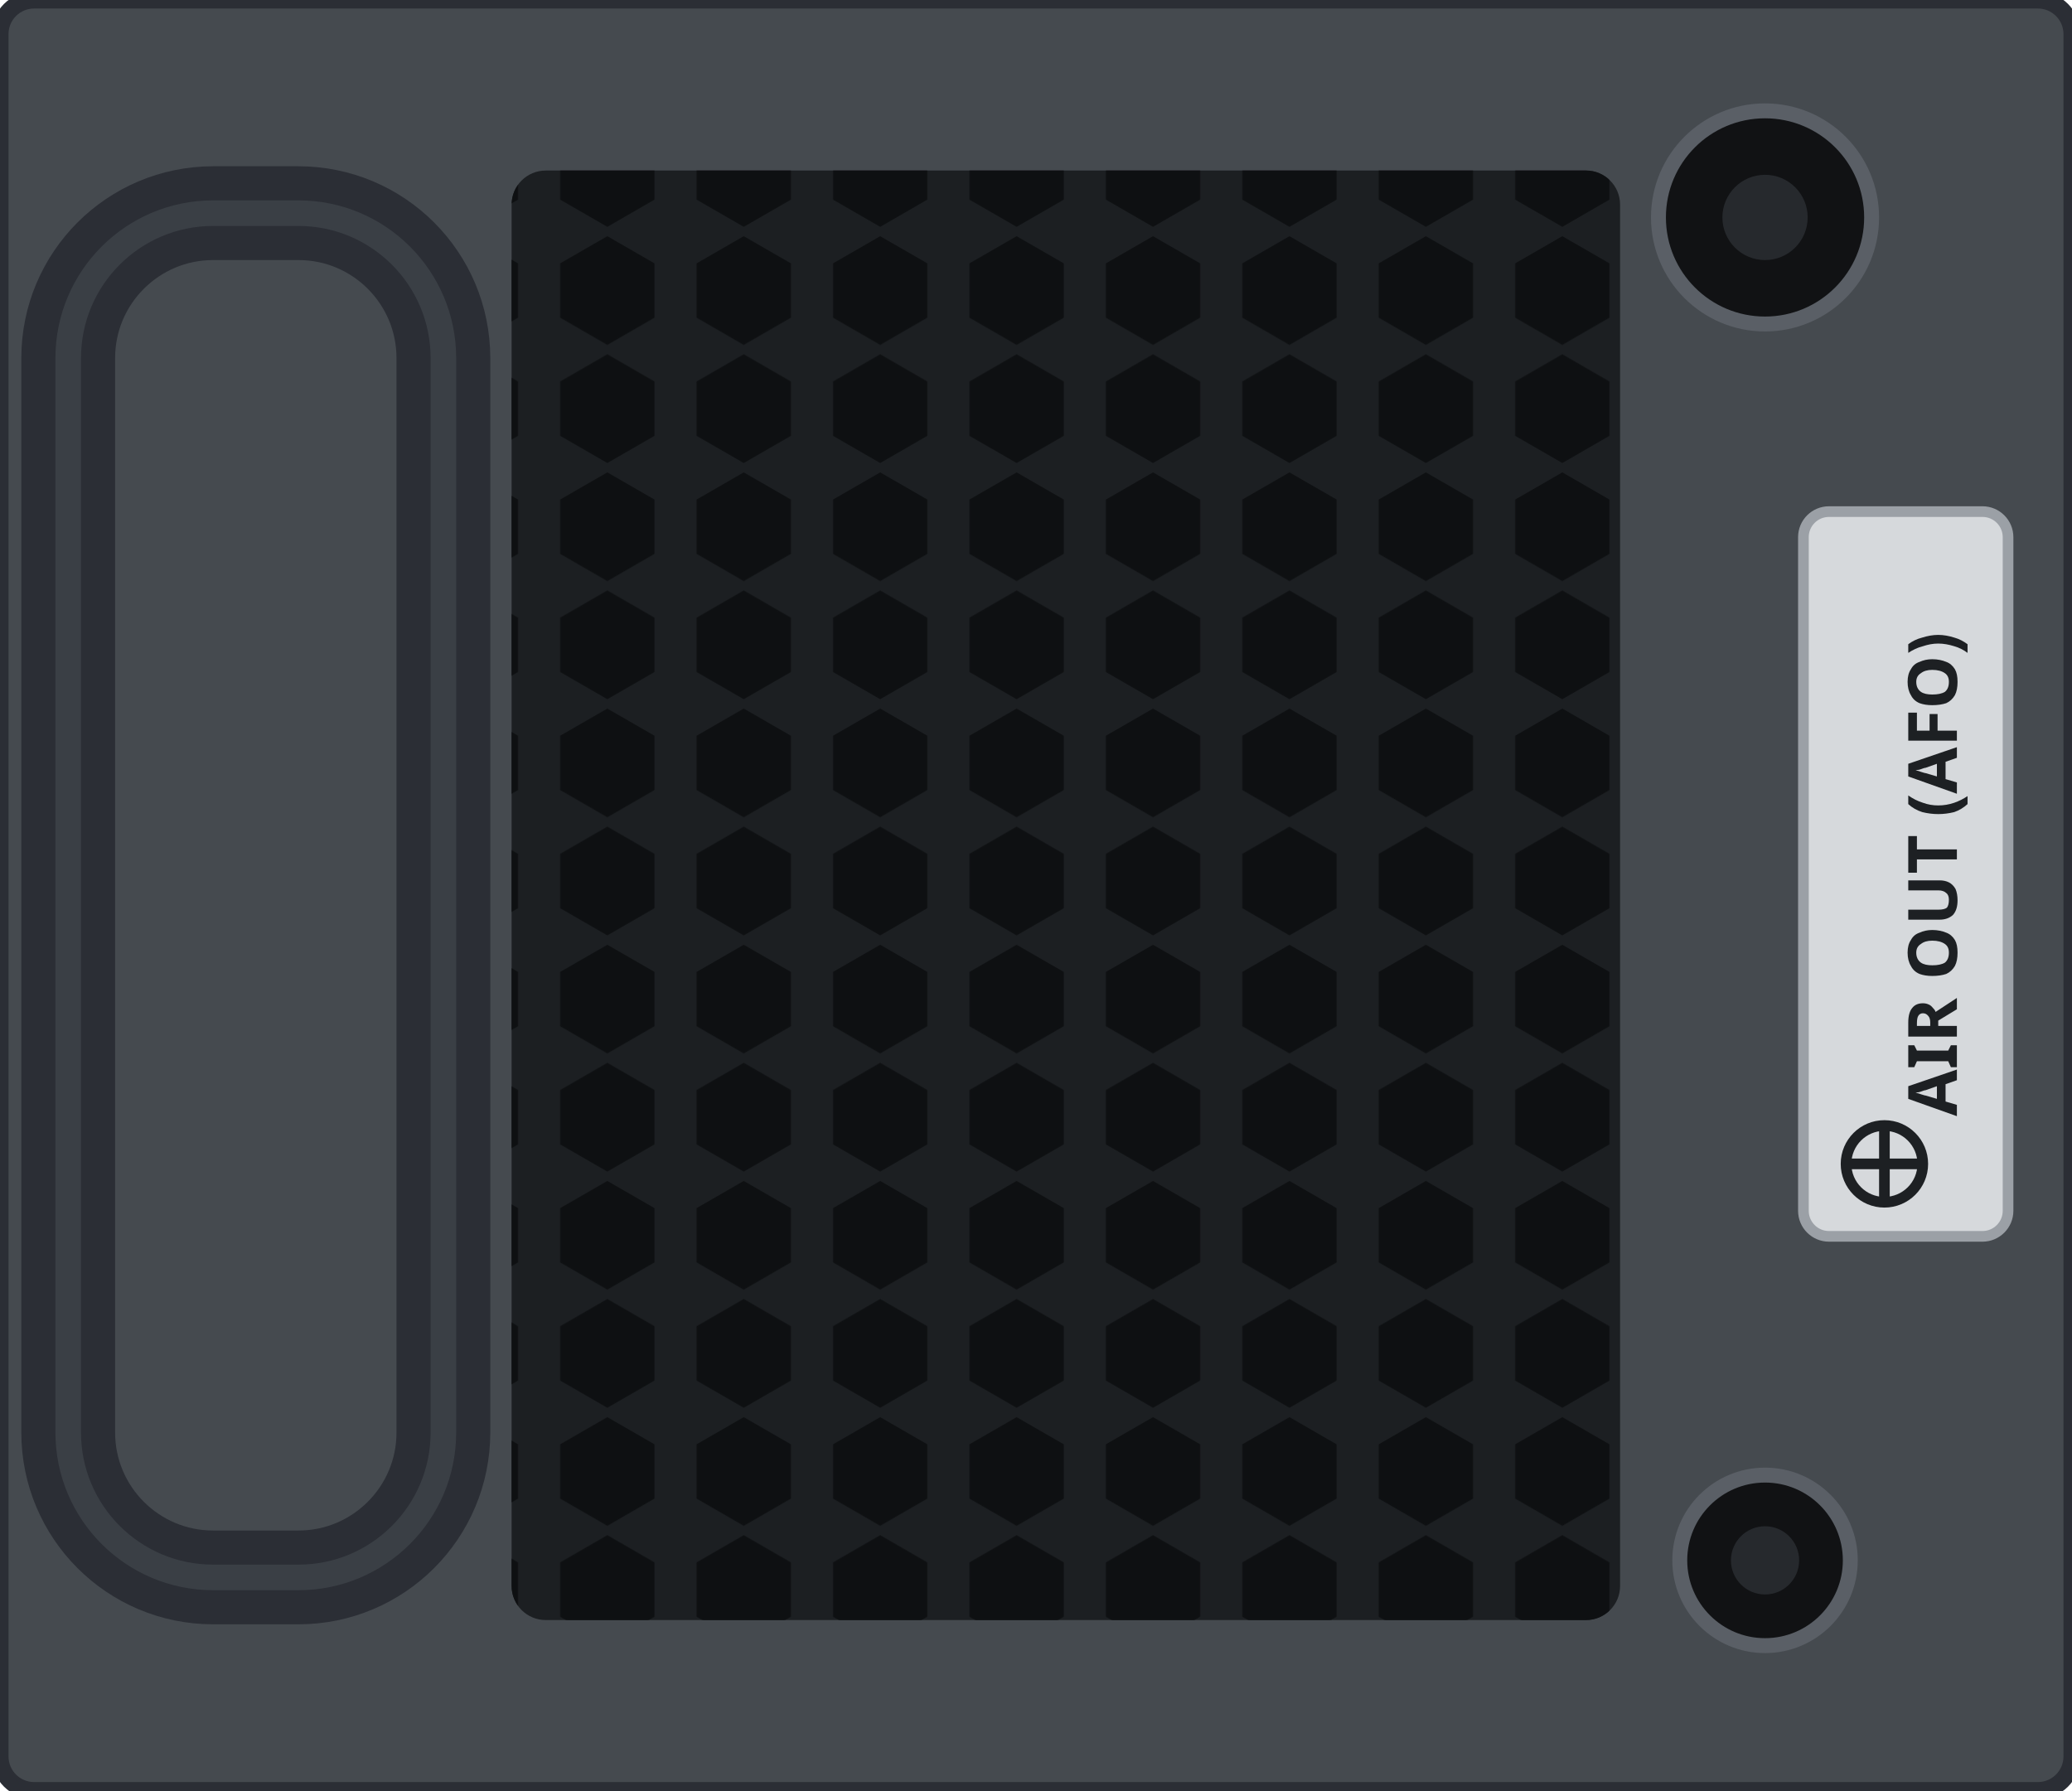
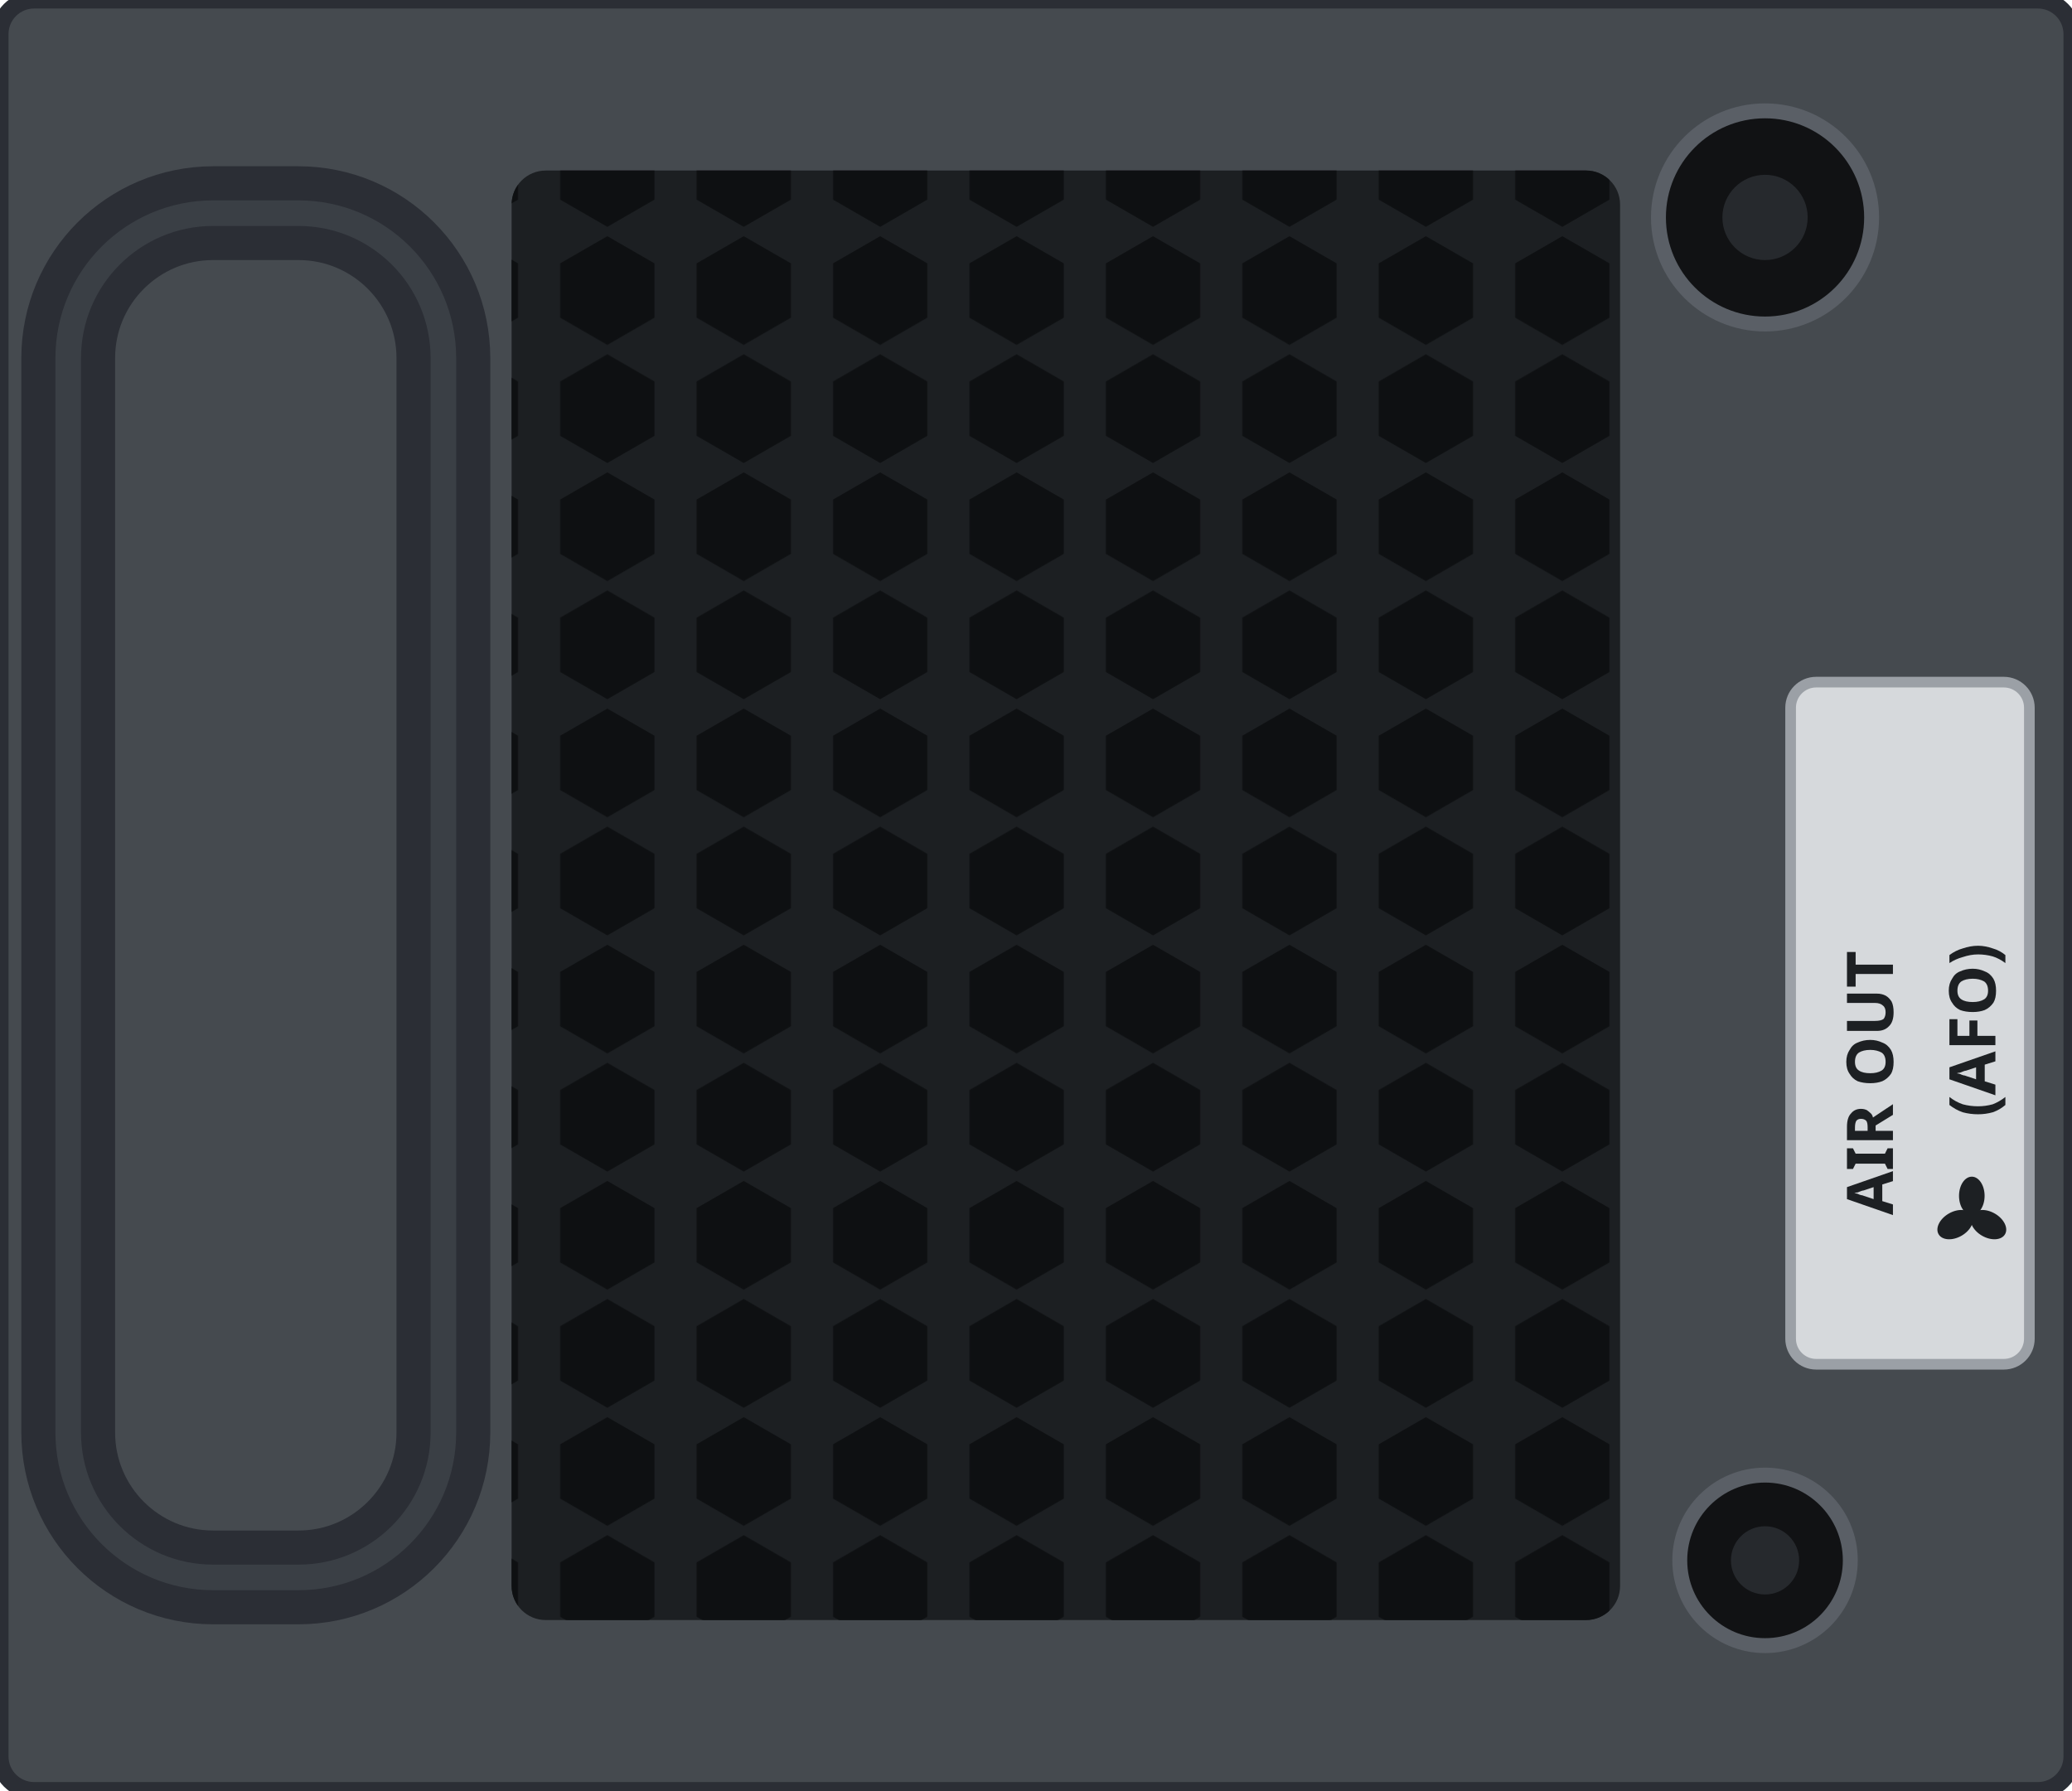
<svg xmlns="http://www.w3.org/2000/svg" width="48.6mm" height="42.0mm" viewBox="0 0 48.6 42.0">
  <defs>
    <pattern id="hex" x="0" y="0" width="3.2" height="2.77" patternUnits="userSpaceOnUse">
      <polygon points="1.6,0.2 2.9,0.95 2.9,2.45 1.6,3.2 0.3,2.45 0.3,0.95" fill="#0e1012" transform="scale(0.85) translate(0.1 -0.2)" />
    </pattern>
  </defs>
  <rect id="face" x="0" y="0" width="48.6" height="42.0" rx="0.8" fill="#454a4f" stroke="#2b2e35" stroke-width="0.4" />
  <g id="grille">
    <rect x="12.0" y="4.0" width="26.0" height="34.0" rx="0.8" fill="#1c1f22" />
    <rect x="12.0" y="4.0" width="26.0" height="34.0" rx="0.8" fill="url(#hex)" />
  </g>
  <g id="handle">
    <rect x="1.6" y="5.0" width="8.8" height="32.0" rx="3.4" fill="none" stroke="#2b2e35" stroke-width="2.2" />
    <rect x="1.6" y="5.0" width="8.8" height="32.0" rx="3.4" fill="none" stroke="#3a3f45" stroke-width="0.6" />
  </g>
  <g id="screw-top">
    <circle cx="41.4" cy="5.1" r="2.5" fill="#111214" stroke="#5a5f66" stroke-width="0.35" />
    <circle cx="41.4" cy="5.1" r="1.0" fill="#26292d" />
  </g>
  <g id="screw-bottom">
    <circle cx="41.4" cy="36.6" r="2.0" fill="#111214" stroke="#5a5f66" stroke-width="0.35" />
    <circle cx="41.4" cy="36.6" r="0.8" fill="#26292d" />
  </g>
-   <g id="label-plate">
-     <rect x="42.3" y="12.0" width="4.8" height="17.0" rx="0.6" fill="#d6d9dc" stroke="#9ba0a6" stroke-width="0.25" />
+   <g id="airflow-label" font-family="sans-serif" fill="#1d2023">
+     <rect id="plate" x="42.0" y="16.0" width="5.6" height="16.0" rx="0.6" fill="#d6d9dc" stroke="#9ba0a6" stroke-width="0.25" />
+     <g id="fan-glyph" transform="translate(46.25 28.5) scale(1.0)">
+       <circle r="0.2" />
+       <ellipse cx="0" cy="-0.45" rx="0.3" ry="0.45" />
+       <ellipse cx="0" cy="-0.45" rx="0.3" ry="0.45" transform="rotate(120)" />
+       <ellipse cx="0" cy="-0.45" rx="0.3" ry="0.45" transform="rotate(240)" />
+     </g>
  </g>
  <g id="silkscreen" font-family="sans-serif" fill="#1d2023">
-     <text x="45.9" y="20.5" font-size="1.6" font-weight="bold" text-anchor="middle" transform="rotate(-90 45.9 20.5)">AIR OUT (AFO)</text>
-     <circle cx="44.2" cy="27.3" r="0.9" fill="none" stroke="#1d2023" stroke-width="0.25" />
-     <path d="M 44.2 27.3 m -0.8 0 h 1.6 M 44.2 26.5 v 1.6" stroke="#1d2023" stroke-width="0.25" />
+     <text class="airflow" x="44.4" y="28.5" font-size="1.5" font-weight="bold" text-anchor="start" transform="rotate(-90 44.4 28.5)">AIR OUT</text>
+     <text class="airflow" x="46.8" y="26.2" font-size="1.5" font-weight="bold" text-anchor="start" transform="rotate(-90 46.8 26.2)">(AFO)</text>
  </g>
</svg>
